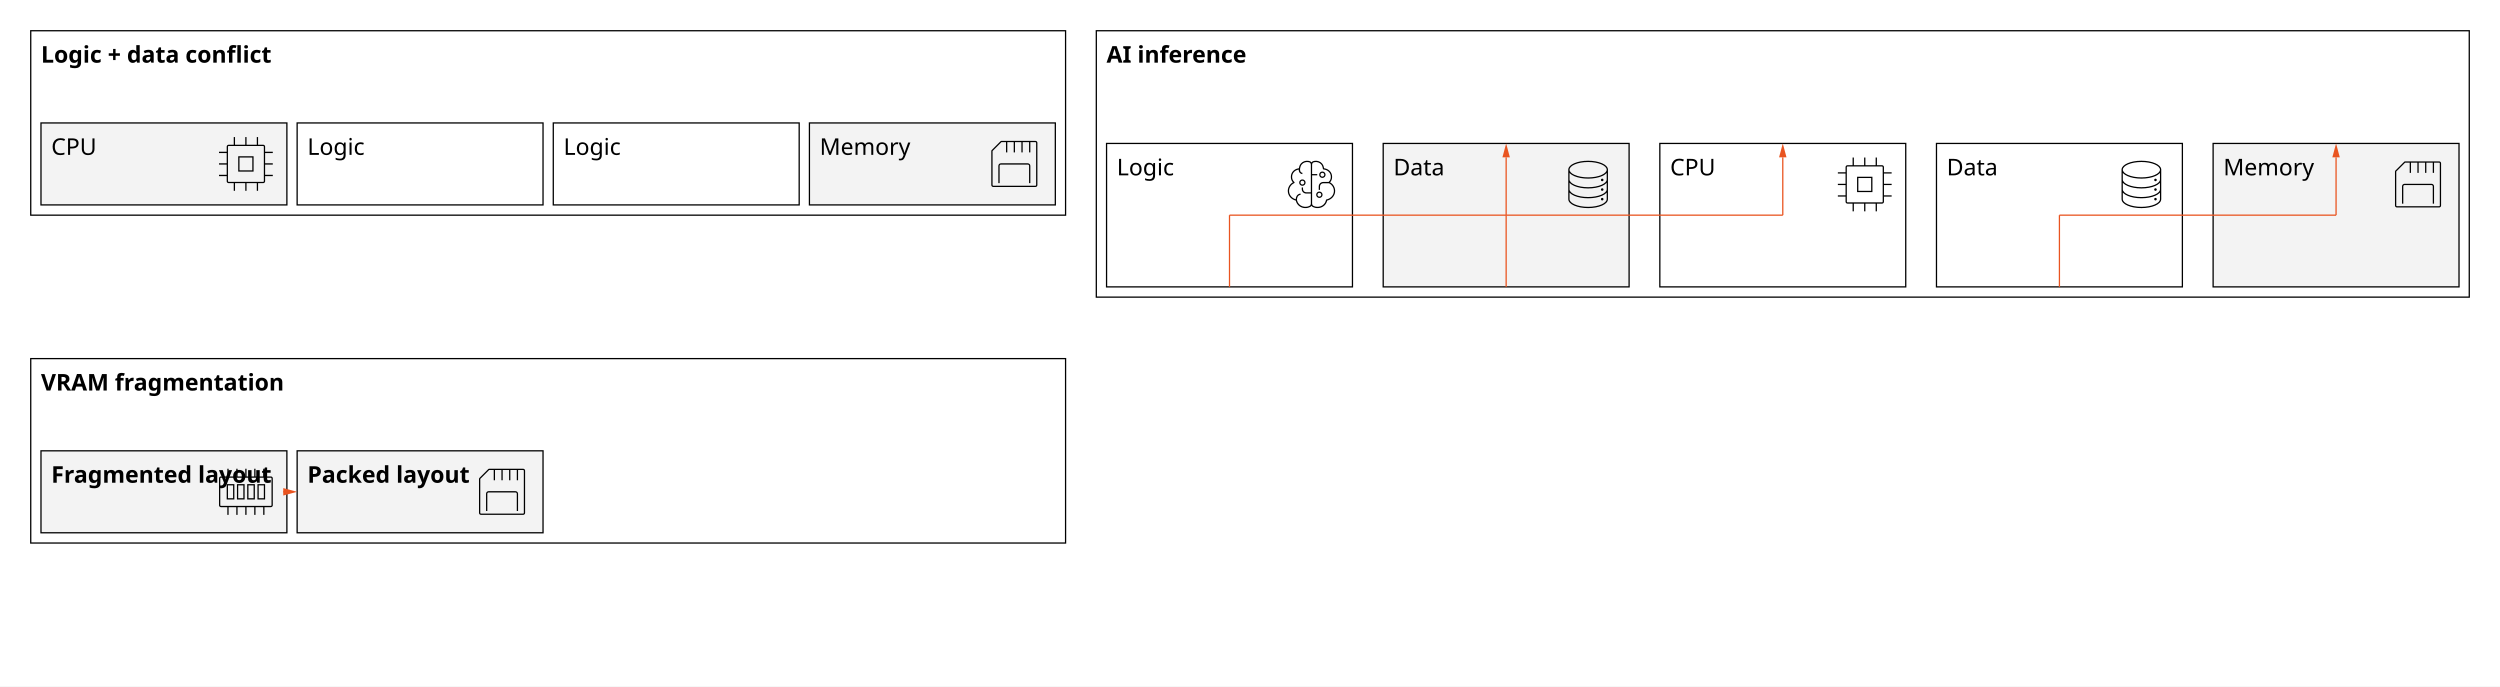
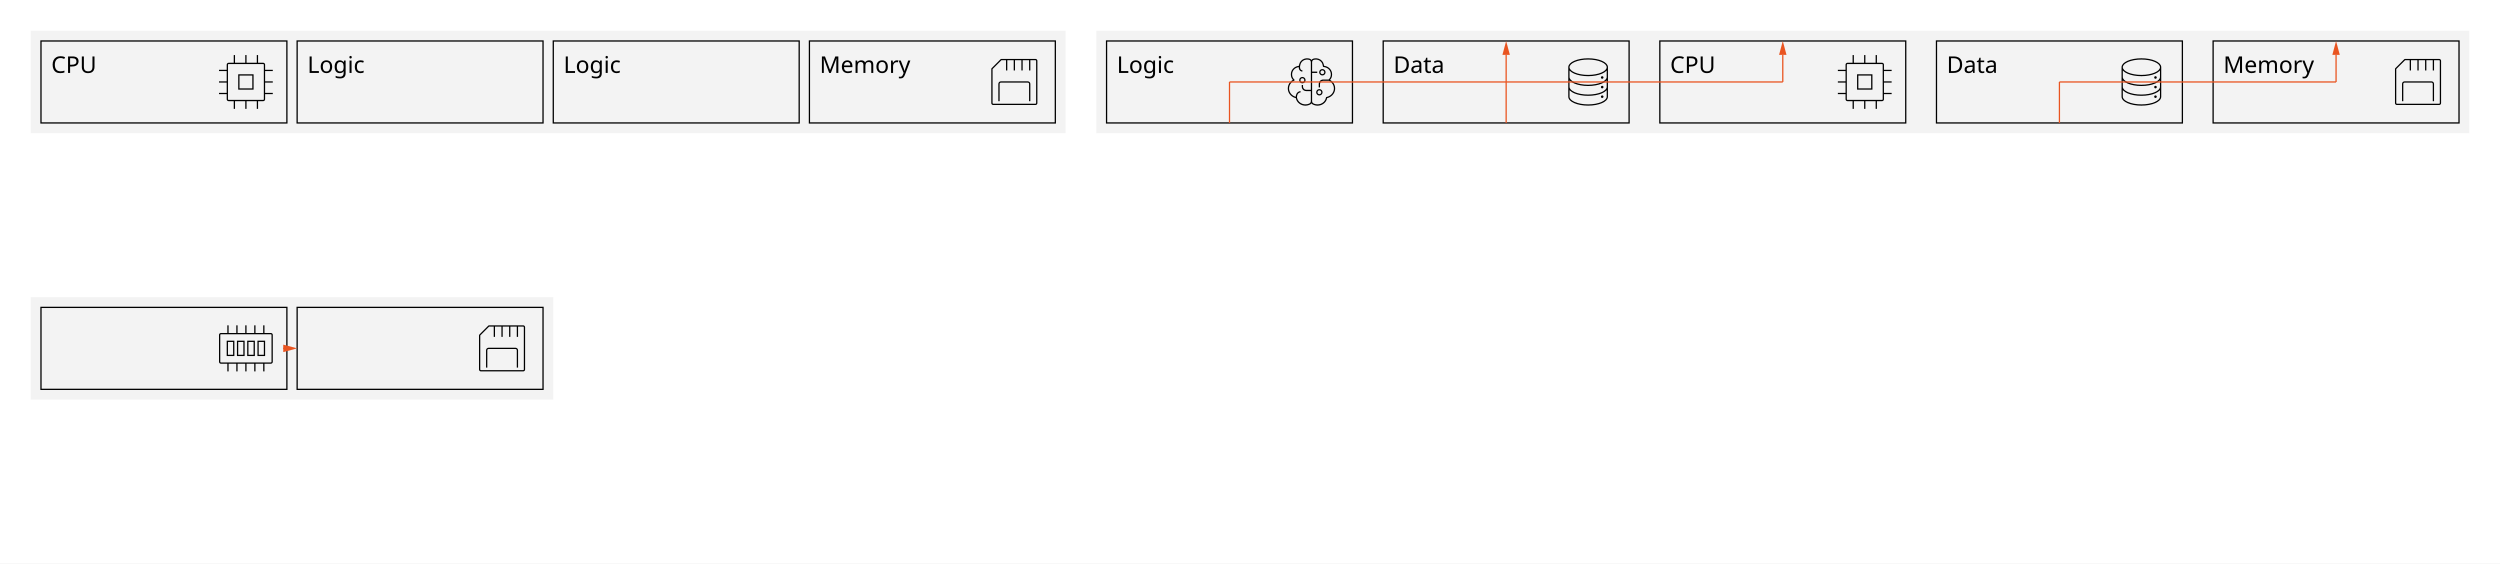
- <svg xmlns="http://www.w3.org/2000/svg" width="1952" height="536" viewBox="0 0 1952 536" xml:space="preserve">
-   <rect width="1952" height="536" fill="#FFFFFF" />
+ <svg xmlns="http://www.w3.org/2000/svg" width="1952" height="440" viewBox="0 0 1952 440" xml:space="preserve">
+   <rect width="1952" height="440" fill="#FFFFFF" />
+   <g data-component-id="__root__">
+     <rect x="0" y="0" width="1952" height="440" fill="transparent" stroke="none" stroke-width="1" stroke-miterlimit="10" pointer-events="none" />
+   </g>
+   <g data-component-id="__col_0__">
+     <rect x="24" y="24" width="808" height="392" fill="transparent" stroke="none" stroke-width="1" stroke-miterlimit="10" pointer-events="none" />
+   </g>
  <g data-component-id="left">
-     <rect x="24" y="24" width="808" height="144" fill="#FFFFFF" stroke="#000000" stroke-width="1" stroke-miterlimit="10" />
-     <text font-family="Ubuntu Sans">
-       <tspan x="32" y="48.92" font-size="18" font-weight="700" fill="#000000">Logic + data conflict</tspan>
-     </text>
+     <rect x="24" y="24" width="808" height="80" fill="#F3F3F3" stroke="none" stroke-width="1" stroke-miterlimit="10" />
  </g>
-   <rect x="32" y="96" width="192" height="64" fill="#F3F3F3" stroke="#000000" stroke-width="1" stroke-miterlimit="10" />
+   <rect x="32" y="32" width="192" height="64" fill="transparent" stroke="#000000" stroke-width="1" stroke-miterlimit="10" />
  <text font-family="Ubuntu Sans">
-     <tspan x="40" y="120.92" font-size="18" font-weight="400" fill="#000000">CPU</tspan>
+     <tspan x="40" y="56.92" font-size="18" font-weight="400" fill="#000000">CPU</tspan>
  </text>
-   <g class="dg-icon" transform="translate(168 104)">
+   <g class="dg-icon" transform="translate(168 40)">
    <path fill-rule="evenodd" clip-rule="evenodd" d="M33.5 45H32.5V39H24.5V45H23.5V39H15.5V45H14.5V39H10.5C9.723 39 9.085 38.41 9.008 37.653L9 37.5V33.5H3V32.5H9V24.5H3V23.5H9V15.5H3V14.5H9V10.5C9 9.672 9.672 9 10.5 9H14.5V3H15.5V9H23.5V3H24.5V9H32.5V3H33.5V9H37.5L37.653 9.008C38.41 9.085 39 9.723 39 10.5V14.5H45V15.5H39V23.5H45V24.5H39V32.5H45V33.5H39V37.5L38.992 37.653C38.92 38.359 38.359 38.92 37.653 38.992L37.5 39H33.5V45ZM10.5 10C10.224 10 10 10.224 10 10.5V37.5C10 37.776 10.224 38 10.5 38H37.5C37.776 38 38 37.776 38 37.5V10.5C38 10.224 37.776 10 37.5 10H10.5Z" fill="#000000" />
    <path fill-rule="evenodd" clip-rule="evenodd" d="M30 30H18V18H30V30ZM19 29H29V19H19V29Z" fill="#000000" />
  </g>
-   <rect x="232" y="96" width="192" height="64" fill="#FFFFFF" stroke="#000000" stroke-width="1" stroke-miterlimit="10" />
+   <rect x="232" y="32" width="192" height="64" fill="transparent" stroke="#000000" stroke-width="1" stroke-miterlimit="10" />
  <text font-family="Ubuntu Sans">
-     <tspan x="240" y="120.92" font-size="18" font-weight="400" fill="#000000">Logic</tspan>
+     <tspan x="240" y="56.92" font-size="18" font-weight="400" fill="#000000">Logic</tspan>
  </text>
-   <rect x="432" y="96" width="192" height="64" fill="#FFFFFF" stroke="#000000" stroke-width="1" stroke-miterlimit="10" />
+   <rect x="432" y="32" width="192" height="64" fill="transparent" stroke="#000000" stroke-width="1" stroke-miterlimit="10" />
  <text font-family="Ubuntu Sans">
-     <tspan x="440" y="120.92" font-size="18" font-weight="400" fill="#000000">Logic</tspan>
+     <tspan x="440" y="56.92" font-size="18" font-weight="400" fill="#000000">Logic</tspan>
  </text>
-   <rect x="632" y="96" width="192" height="64" fill="#F3F3F3" stroke="#000000" stroke-width="1" stroke-miterlimit="10" />
+   <rect x="632" y="32" width="192" height="64" fill="transparent" stroke="#000000" stroke-width="1" stroke-miterlimit="10" />
  <text font-family="Ubuntu Sans">
-     <tspan x="640" y="120.92" font-size="18" font-weight="400" fill="#000000">Memory</tspan>
+     <tspan x="640" y="56.92" font-size="18" font-weight="400" fill="#000000">Memory</tspan>
  </text>
-   <g class="dg-icon" transform="translate(768 104)">
+   <g class="dg-icon" transform="translate(768 40)">
    <path d="M34.5 23.5C35.605 23.5 36.5 24.395 36.5 25.5V39H35.5V25.5C35.5 24.948 35.052 24.5 34.5 24.5H13.5C12.948 24.5 12.5 24.948 12.5 25.5V39H11.5V25.5C11.5 24.395 12.395 23.5 13.5 23.5H34.5Z" fill="#000000" />
    <path fill-rule="evenodd" clip-rule="evenodd" d="M40.5 6C41.328 6 42 6.672 42 7.5V40.5C42 41.328 41.328 42 40.5 42H7.5C6.672 42 6 41.328 6 40.5V13.914C6 13.682 6.081 13.458 6.227 13.28L6.293 13.207L13.207 6.293C13.395 6.105 13.649 6 13.914 6H40.5ZM7 13.914V40.5C7 40.776 7.224 41 7.5 41H40.5C40.776 41 41 40.776 41 40.5V7.5C41 7.224 40.776 7 40.5 7H36.5V15H35.5V7H30.5V15H29.5V7H24.5V15H23.5V7H18.5V15H17.5V7H13.914L7 13.914Z" fill="#000000" />
  </g>
+   <g data-component-id="__ann_2268206505488__">
+     <rect x="24" y="128" width="192" height="80" fill="transparent" stroke="none" stroke-width="1" stroke-miterlimit="10" pointer-events="none" />
+   </g>
  <g data-component-id="vram">
-     <rect x="24" y="280" width="808" height="144" fill="#FFFFFF" stroke="#000000" stroke-width="1" stroke-miterlimit="10" />
-     <text font-family="Ubuntu Sans">
-       <tspan x="32" y="304.92" font-size="18" font-weight="700" fill="#000000">VRAM fragmentation</tspan>
-     </text>
+     <rect x="24" y="232" width="408" height="80" fill="#F3F3F3" stroke="none" stroke-width="1" stroke-miterlimit="10" />
  </g>
  <g data-component-id="frag">
-     <rect x="32" y="352" width="192" height="64" fill="#F3F3F3" stroke="#000000" stroke-width="1" stroke-miterlimit="10" />
-     <text font-family="Ubuntu Sans">
-       <tspan x="40" y="376.92" font-size="18" font-weight="700" fill="#000000">Fragmented layout</tspan>
-     </text>
-     <g class="dg-icon" transform="translate(168 360)">
+     <rect x="32" y="240" width="192" height="64" fill="transparent" stroke="#000000" stroke-width="1" stroke-miterlimit="10" />
+     <g class="dg-icon" transform="translate(168 248)">
      <path fill-rule="evenodd" clip-rule="evenodd" d="M38.5 42H37.5V36H31.5V42H30.5V36H24.5V42H23.5V36H17.5V42H16.5V36H10.5V42H9.5V36H4.5L4.347 35.992C3.59 35.915 3 35.277 3 34.5V13.5C3 12.672 3.672 12 4.5 12H9.5V6H10.5V12H16.5V6H17.5V12H23.5V6H24.5V12H30.5V6H31.5V12H37.5V6H38.5V12H43.5C44.328 12 45 12.672 45 13.5V34.5C45 35.277 44.41 35.915 43.653 35.992L43.5 36H38.5V42ZM4.5 13C4.224 13 4 13.224 4 13.5V34.5C4 34.776 4.224 35 4.5 35H43.5C43.776 35 44 34.776 44 34.5V13.5C44 13.224 43.776 13 43.5 13H4.5Z" fill="#000000" />
      <path fill-rule="evenodd" clip-rule="evenodd" d="M15 30H9V18H15V30ZM10 29H14V19H10V29Z" fill="#000000" />
      <path fill-rule="evenodd" clip-rule="evenodd" d="M23 30H17V18H23V30ZM18 29H22V19H18V29Z" fill="#000000" />
      <path fill-rule="evenodd" clip-rule="evenodd" d="M31 30H25V18H31V30ZM26 29H30V19H26V29Z" fill="#000000" />
      <path fill-rule="evenodd" clip-rule="evenodd" d="M39 30H33V18H39V30ZM34 29H38V19H34V29Z" fill="#000000" />
    </g>
  </g>
  <g data-component-id="packed">
-     <rect x="232" y="352" width="192" height="64" fill="#F3F3F3" stroke="#000000" stroke-width="1" stroke-miterlimit="10" />
-     <text font-family="Ubuntu Sans">
-       <tspan x="240" y="376.92" font-size="18" font-weight="700" fill="#000000">Packed layout</tspan>
-     </text>
-     <g class="dg-icon" transform="translate(368 360)">
+     <rect x="232" y="240" width="192" height="64" fill="transparent" stroke="#000000" stroke-width="1" stroke-miterlimit="10" />
+     <g class="dg-icon" transform="translate(368 248)">
      <path d="M34.5 23.5C35.605 23.5 36.5 24.395 36.5 25.5V39H35.5V25.5C35.5 24.948 35.052 24.5 34.5 24.5H13.5C12.948 24.5 12.5 24.948 12.5 25.5V39H11.5V25.5C11.5 24.395 12.395 23.5 13.5 23.5H34.5Z" fill="#000000" />
      <path fill-rule="evenodd" clip-rule="evenodd" d="M40.5 6C41.328 6 42 6.672 42 7.5V40.5C42 41.328 41.328 42 40.5 42H7.5C6.672 42 6 41.328 6 40.5V13.914C6 13.682 6.081 13.458 6.227 13.28L6.293 13.207L13.207 6.293C13.395 6.105 13.649 6 13.914 6H40.5ZM7 13.914V40.5C7 40.776 7.224 41 7.5 41H40.5C40.776 41 41 40.776 41 40.5V7.5C41 7.224 40.776 7 40.5 7H36.5V15H35.5V7H30.5V15H29.5V7H24.5V15H23.5V7H18.5V15H17.5V7H13.914L7 13.914Z" fill="#000000" />
    </g>
  </g>
+   <g data-component-id="__ann_2268206508688__">
+     <rect x="24" y="336" width="192" height="80" fill="transparent" stroke="none" stroke-width="1" stroke-miterlimit="10" pointer-events="none" />
+   </g>
+   <g data-component-id="__col_1__">
+     <rect x="856" y="24" width="1072" height="288" fill="transparent" stroke="none" stroke-width="1" stroke-miterlimit="10" pointer-events="none" />
+   </g>
  <g data-component-id="right_panel">
-     <rect x="856" y="24" width="1072" height="208" fill="#FFFFFF" stroke="#000000" stroke-width="1" stroke-miterlimit="10" />
-     <text font-family="Ubuntu Sans">
-       <tspan x="864" y="48.92" font-size="18" font-weight="700" fill="#000000">AI inference</tspan>
-     </text>
+     <rect x="856" y="24" width="1072" height="80" fill="#F3F3F3" stroke="none" stroke-width="1" stroke-miterlimit="10" />
  </g>
  <g data-component-id="r_logic">
-     <rect x="864" y="112" width="192" height="112" fill="#FFFFFF" stroke="#000000" stroke-width="1" stroke-miterlimit="10" />
+     <rect x="864" y="32" width="192" height="64" fill="transparent" stroke="#000000" stroke-width="1" stroke-miterlimit="10" />
    <text font-family="Ubuntu Sans">
-       <tspan x="872" y="136.92" font-size="18" font-weight="400" fill="#000000">Logic</tspan>
+       <tspan x="872" y="56.92" font-size="18" font-weight="400" fill="#000000">Logic</tspan>
    </text>
-     <g class="dg-icon" transform="translate(1000 120)">
+     <g class="dg-icon" transform="translate(1000 40)">
      <path fill-rule="evenodd" clip-rule="evenodd" d="M30.159 29.553C31.539 29.553 32.658 30.672 32.658 32.053C32.658 33.433 31.539 34.553 30.159 34.553C28.778 34.553 27.659 33.433 27.659 32.053C27.659 30.672 28.778 29.553 30.159 29.553ZM30.159 30.553C29.33 30.553 28.659 31.224 28.659 32.053C28.659 32.881 29.33 33.553 30.159 33.553C30.987 33.553 31.658 32.881 31.659 32.053C31.659 31.224 30.987 30.553 30.159 30.553Z" fill="#000000" />
      <path fill-rule="evenodd" clip-rule="evenodd" d="M16.895 20.079C18.276 20.079 19.395 21.198 19.395 22.579C19.395 23.96 18.276 25.079 16.895 25.079C15.514 25.079 14.395 23.96 14.395 22.579C14.395 21.198 15.514 20.079 16.895 20.079ZM16.895 21.079C16.066 21.079 15.395 21.751 15.395 22.579C15.395 23.407 16.066 24.079 16.895 24.079C17.723 24.079 18.395 23.407 18.395 22.579C18.395 21.751 17.723 21.079 16.895 21.079Z" fill="#000000" />
      <path fill-rule="evenodd" clip-rule="evenodd" d="M32.5 13.921C33.881 13.921 35 15.04 35 16.421C35 17.801 33.881 18.921 32.5 18.921C31.119 18.921 30 17.802 30 16.421C30 15.04 31.12 13.921 32.5 13.921ZM32.5 14.921C31.672 14.921 31 15.592 31 16.421C31 17.249 31.672 17.921 32.5 17.921C33.328 17.921 34 17.249 34 16.421C34 15.593 33.328 14.921 32.5 14.921Z" fill="#000000" />
      <path fill-rule="evenodd" clip-rule="evenodd" d="M26.617 5.548C27.662 5.422 28.724 5.545 29.707 5.905C30.689 6.266 31.563 6.853 32.246 7.616C32.929 8.38 33.399 9.296 33.608 10.279L33.84 11.366L34.485 11.487C36.059 11.783 37.48 12.582 38.506 13.755C39.532 14.928 40.097 16.404 40.097 17.932V18.377C40.097 19.914 39.495 21.314 38.511 22.385C39.766 23.102 40.804 24.125 41.508 25.355C42.327 26.786 42.651 28.425 42.433 30.042C42.215 31.658 41.467 33.166 40.297 34.358C39.203 35.471 37.793 36.256 36.241 36.626L36.219 36.728C35.953 37.973 35.342 39.128 34.452 40.075C33.562 41.023 32.423 41.73 31.154 42.129C29.885 42.528 28.527 42.607 27.217 42.356C26.409 42.202 25.635 41.927 24.926 41.542C24.531 41.328 24.226 41.027 24 40.679C23.774 41.027 23.469 41.328 23.074 41.542C22.364 41.927 21.591 42.202 20.783 42.356C19.473 42.607 18.114 42.528 16.846 42.129C15.576 41.73 14.438 41.023 13.548 40.075C12.657 39.128 12.047 37.973 11.781 36.728L11.759 36.626C10.207 36.256 8.796 35.471 7.703 34.358C6.533 33.166 5.784 31.658 5.566 30.042C5.348 28.425 5.673 26.786 6.492 25.355C7.196 24.125 8.233 23.102 9.489 22.385C8.504 21.314 7.902 19.914 7.902 18.377V17.932C7.903 16.404 8.468 14.928 9.494 13.755C10.519 12.582 11.941 11.783 13.514 11.487L14.16 11.366L14.391 10.279C14.601 9.296 15.071 8.38 15.754 7.616C16.436 6.853 17.31 6.266 18.293 5.905C19.275 5.545 20.338 5.422 21.383 5.548C21.85 5.604 22.308 5.709 22.747 5.86C23.301 6.051 23.714 6.413 24 6.856C24.286 6.413 24.699 6.051 25.253 5.86C25.692 5.709 26.15 5.604 26.617 5.548ZM21.264 6.541C20.374 6.434 19.471 6.538 18.637 6.844C17.804 7.149 17.069 7.646 16.499 8.283C15.929 8.921 15.542 9.679 15.37 10.488L15.083 11.838C15.055 12.484 15.066 13.176 15.311 13.753C15.541 14.292 15.995 14.778 16.996 14.983L16.795 15.964C16.78 15.961 16.765 15.956 16.751 15.953L16.749 15.964C15.439 15.695 14.708 14.997 14.345 14.144C14.102 13.571 14.036 12.952 14.028 12.407L13.699 12.471C12.338 12.727 11.119 13.416 10.247 14.413C9.375 15.41 8.903 16.654 8.902 17.933V18.377C8.902 19.853 9.573 21.191 10.661 22.132C10.789 22.243 10.852 22.412 10.829 22.58C10.805 22.748 10.697 22.892 10.544 22.964C9.183 23.596 8.072 24.608 7.36 25.852C6.648 27.095 6.368 28.513 6.556 29.908C6.745 31.304 7.393 32.615 8.417 33.657C9.305 34.561 10.437 35.223 11.693 35.575C11.739 34.792 11.899 33.931 12.312 33.164C12.857 32.152 13.819 31.348 15.391 31.086L15.474 31.579L15.556 32.072C14.287 32.284 13.591 32.901 13.193 33.639C12.791 34.385 12.675 35.295 12.678 36.137L12.759 36.519C12.985 37.581 13.508 38.572 14.277 39.391C15.046 40.209 16.035 40.825 17.145 41.175C18.256 41.524 19.447 41.593 20.596 41.374C21.303 41.239 21.979 40.997 22.598 40.662C23.174 40.35 23.5 39.675 23.5 38.908V31.131H19.894C17.962 31.131 16.394 29.564 16.394 27.631V26.368H17.394V27.631C17.394 29.012 18.514 30.131 19.894 30.131H23.5V8.627C23.5 7.765 23.09 7.035 22.423 6.806C22.05 6.678 21.661 6.589 21.264 6.541ZM29.362 6.844C28.529 6.538 27.625 6.434 26.736 6.541C26.339 6.589 25.95 6.678 25.577 6.806C24.91 7.035 24.5 7.765 24.5 8.627V15.921H28.5V16.921H24.5V38.908C24.5 39.675 24.826 40.35 25.402 40.662C26.021 40.997 26.696 41.239 27.404 41.374C28.553 41.593 29.744 41.524 30.854 41.175C31.965 40.825 32.953 40.209 33.722 39.391C34.491 38.572 35.014 37.581 35.241 36.519L35.329 36.103C35.365 35.932 35.489 35.794 35.65 35.736L35.721 35.717L35.999 35.656C37.377 35.33 38.623 34.635 39.583 33.657C40.606 32.615 41.255 31.304 41.443 29.908C41.631 28.513 41.351 27.095 40.639 25.852C39.969 24.68 38.945 23.716 37.692 23.079H33.158C31.777 23.079 30.658 24.198 30.658 25.579V28.264H29.658V25.579C29.658 23.646 31.225 22.079 33.158 22.079H37.397C38.45 21.141 39.097 19.826 39.097 18.377V17.933C39.097 16.654 38.624 15.41 37.753 14.413C36.881 13.416 35.662 12.727 34.301 12.471L33.327 12.288C33.129 12.251 32.971 12.098 32.929 11.9L32.63 10.488C32.457 9.679 32.07 8.921 31.501 8.283C30.931 7.646 30.195 7.149 29.362 6.844Z" fill="#000000" />
    </g>
  </g>
  <g data-component-id="r_data">
-     <rect x="1080" y="112" width="192" height="112" fill="#F3F3F3" stroke="#000000" stroke-width="1" stroke-miterlimit="10" />
+     <rect x="1080" y="32" width="192" height="64" fill="transparent" stroke="#000000" stroke-width="1" stroke-miterlimit="10" />
    <text font-family="Ubuntu Sans">
-       <tspan x="1088" y="136.92" font-size="18" font-weight="400" fill="#000000">Data</tspan>
+       <tspan x="1088" y="56.92" font-size="18" font-weight="400" fill="#000000">Data</tspan>
    </text>
-     <g class="dg-icon" transform="translate(1216 120)">
+     <g class="dg-icon" transform="translate(1216 40)">
      <path fill-rule="evenodd" clip-rule="evenodd" d="M24 5.5C28.193 5.5 32.014 6.234 34.805 7.442C36.199 8.046 37.36 8.778 38.179 9.616C38.883 10.337 39.35 11.157 39.469 12.047H39.5V35.506C39.5 36.57 39 37.543 38.179 38.384C37.36 39.222 36.199 39.953 34.805 40.557C32.014 41.765 28.193 42.5 24 42.5C19.807 42.5 15.986 41.765 13.195 40.557C11.801 39.953 10.64 39.222 9.821 38.384C9 37.543 8.5 36.57 8.5 35.506V12.047H8.531C8.65 11.157 9.117 10.337 9.821 9.616C10.64 8.778 11.801 8.046 13.195 7.442C15.986 6.234 19.807 5.5 24 5.5ZM38.5 30.356C38.399 30.478 38.292 30.597 38.179 30.713C37.36 31.551 36.199 32.282 34.805 32.886C32.014 34.094 28.193 34.829 24 34.829C19.807 34.829 15.986 34.094 13.195 32.886C11.801 32.282 10.64 31.551 9.821 30.713C9.708 30.597 9.601 30.478 9.5 30.356V35.506C9.5 36.235 9.839 36.971 10.536 37.685C11.236 38.4 12.273 39.068 13.593 39.64C16.231 40.782 19.91 41.5 24 41.5C28.09 41.5 31.769 40.782 34.407 39.64C35.727 39.068 36.764 38.4 37.464 37.685C38.161 36.971 38.5 36.235 38.5 35.506V30.356ZM38.5 22.686C38.399 22.807 38.292 22.926 38.179 23.042C37.36 23.88 36.199 24.611 34.805 25.215C32.014 26.423 28.193 27.158 24 27.158C19.807 27.158 15.986 26.423 13.195 25.215C11.801 24.611 10.64 23.88 9.821 23.042C9.708 22.926 9.601 22.807 9.5 22.686V27.835C9.5 28.564 9.839 29.3 10.536 30.014C11.236 30.73 12.273 31.398 13.593 31.969C16.231 33.111 19.91 33.829 24 33.829C28.09 33.829 31.769 33.111 34.407 31.969C35.727 31.398 36.764 30.73 37.464 30.014C38.161 29.3 38.5 28.564 38.5 27.835V22.686ZM38.5 15.014C38.399 15.135 38.292 15.255 38.179 15.371C37.36 16.209 36.199 16.941 34.805 17.545C32.014 18.753 28.193 19.487 24 19.487C19.807 19.487 15.986 18.753 13.195 17.545C11.801 16.941 10.64 16.209 9.821 15.371C9.708 15.255 9.601 15.135 9.5 15.014V20.164C9.5 20.894 9.839 21.629 10.536 22.343C11.236 23.059 12.273 23.727 13.593 24.298C16.231 25.44 19.91 26.158 24 26.158C28.09 26.158 31.769 25.44 34.407 24.298C35.727 23.727 36.764 23.059 37.464 22.343C38.161 21.629 38.5 20.894 38.5 20.164V15.014ZM24 6.5C19.91 6.5 16.231 7.219 13.593 8.36C12.273 8.932 11.236 9.6 10.536 10.315C9.839 11.029 9.5 11.765 9.5 12.494C9.5 13.224 9.839 13.959 10.536 14.673C11.236 15.389 12.273 16.056 13.593 16.627C16.231 17.769 19.91 18.487 24 18.487C28.09 18.487 31.769 17.769 34.407 16.627C35.727 16.056 36.764 15.389 37.464 14.673C38.161 13.959 38.5 13.224 38.5 12.494C38.5 11.765 38.161 11.029 37.464 10.315C36.764 9.6 35.727 8.932 34.407 8.36C31.769 7.219 28.09 6.5 24 6.5Z" fill="#000000" />
      <path d="M36 20.5C36 21.052 35.552 21.5 35 21.5C34.448 21.5 34 21.052 34 20.5C34 19.948 34.448 19.5 35 19.5C35.552 19.5 36 19.948 36 20.5Z" fill="#000000" />
      <path d="M36 28C36 28.552 35.552 29 35 29C34.448 29 34 28.552 34 28C34 27.448 34.448 27 35 27C35.552 27 36 27.448 36 28Z" fill="#000000" />
      <path d="M36 35.5C36 36.052 35.552 36.5 35 36.5C34.448 36.5 34 36.052 34 35.5C34 34.948 34.448 34.5 35 34.5C35.552 34.5 36 34.948 36 35.5Z" fill="#000000" />
    </g>
  </g>
  <g data-component-id="r_cpu">
-     <rect x="1296" y="112" width="192" height="112" fill="#FFFFFF" stroke="#000000" stroke-width="1" stroke-miterlimit="10" />
+     <rect x="1296" y="32" width="192" height="64" fill="transparent" stroke="#000000" stroke-width="1" stroke-miterlimit="10" />
    <text font-family="Ubuntu Sans">
-       <tspan x="1304" y="136.92" font-size="18" font-weight="400" fill="#000000">CPU</tspan>
+       <tspan x="1304" y="56.92" font-size="18" font-weight="400" fill="#000000">CPU</tspan>
    </text>
-     <g class="dg-icon" transform="translate(1432 120)">
+     <g class="dg-icon" transform="translate(1432 40)">
      <path fill-rule="evenodd" clip-rule="evenodd" d="M33.5 45H32.5V39H24.5V45H23.5V39H15.5V45H14.5V39H10.5C9.723 39 9.085 38.41 9.008 37.653L9 37.5V33.5H3V32.5H9V24.5H3V23.5H9V15.5H3V14.5H9V10.5C9 9.672 9.672 9 10.5 9H14.5V3H15.5V9H23.5V3H24.5V9H32.5V3H33.5V9H37.5L37.653 9.008C38.41 9.085 39 9.723 39 10.5V14.5H45V15.5H39V23.5H45V24.5H39V32.5H45V33.5H39V37.5L38.992 37.653C38.92 38.359 38.359 38.92 37.653 38.992L37.5 39H33.5V45ZM10.5 10C10.224 10 10 10.224 10 10.5V37.5C10 37.776 10.224 38 10.5 38H37.5C37.776 38 38 37.776 38 37.5V10.5C38 10.224 37.776 10 37.5 10H10.5Z" fill="#000000" />
      <path fill-rule="evenodd" clip-rule="evenodd" d="M30 30H18V18H30V30ZM19 29H29V19H19V29Z" fill="#000000" />
    </g>
  </g>
  <g data-component-id="r_data2">
-     <rect x="1512" y="112" width="192" height="112" fill="#FFFFFF" stroke="#000000" stroke-width="1" stroke-miterlimit="10" />
+     <rect x="1512" y="32" width="192" height="64" fill="transparent" stroke="#000000" stroke-width="1" stroke-miterlimit="10" />
    <text font-family="Ubuntu Sans">
-       <tspan x="1520" y="136.92" font-size="18" font-weight="400" fill="#000000">Data</tspan>
+       <tspan x="1520" y="56.92" font-size="18" font-weight="400" fill="#000000">Data</tspan>
    </text>
-     <g class="dg-icon" transform="translate(1648 120)">
+     <g class="dg-icon" transform="translate(1648 40)">
      <path fill-rule="evenodd" clip-rule="evenodd" d="M24 5.5C28.193 5.5 32.014 6.234 34.805 7.442C36.199 8.046 37.36 8.778 38.179 9.616C38.883 10.337 39.35 11.157 39.469 12.047H39.5V35.506C39.5 36.57 39 37.543 38.179 38.384C37.36 39.222 36.199 39.953 34.805 40.557C32.014 41.765 28.193 42.5 24 42.5C19.807 42.5 15.986 41.765 13.195 40.557C11.801 39.953 10.64 39.222 9.821 38.384C9 37.543 8.5 36.57 8.5 35.506V12.047H8.531C8.65 11.157 9.117 10.337 9.821 9.616C10.64 8.778 11.801 8.046 13.195 7.442C15.986 6.234 19.807 5.5 24 5.5ZM38.5 30.356C38.399 30.478 38.292 30.597 38.179 30.713C37.36 31.551 36.199 32.282 34.805 32.886C32.014 34.094 28.193 34.829 24 34.829C19.807 34.829 15.986 34.094 13.195 32.886C11.801 32.282 10.64 31.551 9.821 30.713C9.708 30.597 9.601 30.478 9.5 30.356V35.506C9.5 36.235 9.839 36.971 10.536 37.685C11.236 38.4 12.273 39.068 13.593 39.64C16.231 40.782 19.91 41.5 24 41.5C28.09 41.5 31.769 40.782 34.407 39.64C35.727 39.068 36.764 38.4 37.464 37.685C38.161 36.971 38.5 36.235 38.5 35.506V30.356ZM38.5 22.686C38.399 22.807 38.292 22.926 38.179 23.042C37.36 23.88 36.199 24.611 34.805 25.215C32.014 26.423 28.193 27.158 24 27.158C19.807 27.158 15.986 26.423 13.195 25.215C11.801 24.611 10.64 23.88 9.821 23.042C9.708 22.926 9.601 22.807 9.5 22.686V27.835C9.5 28.564 9.839 29.3 10.536 30.014C11.236 30.73 12.273 31.398 13.593 31.969C16.231 33.111 19.91 33.829 24 33.829C28.09 33.829 31.769 33.111 34.407 31.969C35.727 31.398 36.764 30.73 37.464 30.014C38.161 29.3 38.5 28.564 38.5 27.835V22.686ZM38.5 15.014C38.399 15.135 38.292 15.255 38.179 15.371C37.36 16.209 36.199 16.941 34.805 17.545C32.014 18.753 28.193 19.487 24 19.487C19.807 19.487 15.986 18.753 13.195 17.545C11.801 16.941 10.64 16.209 9.821 15.371C9.708 15.255 9.601 15.135 9.5 15.014V20.164C9.5 20.894 9.839 21.629 10.536 22.343C11.236 23.059 12.273 23.727 13.593 24.298C16.231 25.44 19.91 26.158 24 26.158C28.09 26.158 31.769 25.44 34.407 24.298C35.727 23.727 36.764 23.059 37.464 22.343C38.161 21.629 38.5 20.894 38.5 20.164V15.014ZM24 6.5C19.91 6.5 16.231 7.219 13.593 8.36C12.273 8.932 11.236 9.6 10.536 10.315C9.839 11.029 9.5 11.765 9.5 12.494C9.5 13.224 9.839 13.959 10.536 14.673C11.236 15.389 12.273 16.056 13.593 16.627C16.231 17.769 19.91 18.487 24 18.487C28.09 18.487 31.769 17.769 34.407 16.627C35.727 16.056 36.764 15.389 37.464 14.673C38.161 13.959 38.5 13.224 38.5 12.494C38.5 11.765 38.161 11.029 37.464 10.315C36.764 9.6 35.727 8.932 34.407 8.36C31.769 7.219 28.09 6.5 24 6.5Z" fill="#000000" />
      <path d="M36 20.5C36 21.052 35.552 21.5 35 21.5C34.448 21.5 34 21.052 34 20.5C34 19.948 34.448 19.5 35 19.5C35.552 19.5 36 19.948 36 20.5Z" fill="#000000" />
      <path d="M36 28C36 28.552 35.552 29 35 29C34.448 29 34 28.552 34 28C34 27.448 34.448 27 35 27C35.552 27 36 27.448 36 28Z" fill="#000000" />
      <path d="M36 35.5C36 36.052 35.552 36.5 35 36.5C34.448 36.5 34 36.052 34 35.5C34 34.948 34.448 34.5 35 34.5C35.552 34.5 36 34.948 36 35.5Z" fill="#000000" />
    </g>
  </g>
  <g data-component-id="r_memory">
-     <rect x="1728" y="112" width="192" height="112" fill="#F3F3F3" stroke="#000000" stroke-width="1" stroke-miterlimit="10" />
+     <rect x="1728" y="32" width="192" height="64" fill="transparent" stroke="#000000" stroke-width="1" stroke-miterlimit="10" />
    <text font-family="Ubuntu Sans">
-       <tspan x="1736" y="136.92" font-size="18" font-weight="400" fill="#000000">Memory</tspan>
+       <tspan x="1736" y="56.92" font-size="18" font-weight="400" fill="#000000">Memory</tspan>
    </text>
-     <g class="dg-icon" transform="translate(1864 120)">
+     <g class="dg-icon" transform="translate(1864 40)">
      <path d="M34.5 23.5C35.605 23.5 36.5 24.395 36.5 25.5V39H35.5V25.5C35.5 24.948 35.052 24.5 34.5 24.5H13.5C12.948 24.5 12.5 24.948 12.5 25.5V39H11.5V25.5C11.5 24.395 12.395 23.5 13.5 23.5H34.5Z" fill="#000000" />
      <path fill-rule="evenodd" clip-rule="evenodd" d="M40.5 6C41.328 6 42 6.672 42 7.5V40.5C42 41.328 41.328 42 40.5 42H7.5C6.672 42 6 41.328 6 40.5V13.914C6 13.682 6.081 13.458 6.227 13.28L6.293 13.207L13.207 6.293C13.395 6.105 13.649 6 13.914 6H40.5ZM7 13.914V40.5C7 40.776 7.224 41 7.5 41H40.5C40.776 41 41 40.776 41 40.5V7.5C41 7.224 40.776 7 40.5 7H36.5V15H35.5V7H30.5V15H29.5V7H24.5V15H23.5V7H18.5V15H17.5V7H13.914L7 13.914Z" fill="#000000" />
    </g>
  </g>
+   <g data-component-id="__ann_2268206505680__">
+     <rect x="856" y="128" width="192" height="80" fill="transparent" stroke="none" stroke-width="1" stroke-miterlimit="10" pointer-events="none" />
+   </g>
+   <g data-component-id="__ann_2268206508944__">
+     <rect x="856" y="232" width="192" height="80" fill="transparent" stroke="none" stroke-width="1" stroke-miterlimit="10" pointer-events="none" />
+   </g>
  <g data-component-id="r_logic.bottom-&gt;r_data.top">
-     <line x1="960" y1="224" x2="960" y2="168" fill="none" stroke="#E95420" stroke-width="1" stroke-miterlimit="10" />
-     <line x1="960" y1="168" x2="1176" y2="168" fill="none" stroke="#E95420" stroke-width="1" stroke-miterlimit="10" />
-     <line x1="1176" y1="168" x2="1176" y2="122.841" fill="none" stroke="#E95420" stroke-width="1" stroke-miterlimit="10" />
-     <polygon points="1173.095,122.841 1176,112 1178.905,122.841" fill="#E95420" />
+     <line x1="960" y1="96" x2="960" y2="64" fill="none" stroke="#E95420" stroke-width="1" stroke-miterlimit="10" />
+     <line x1="960" y1="64" x2="1176" y2="64" fill="none" stroke="#E95420" stroke-width="1" stroke-miterlimit="10" />
+     <line x1="1176" y1="64" x2="1176" y2="42.841" fill="none" stroke="#E95420" stroke-width="1" stroke-miterlimit="10" />
+     <polygon points="1173.095,42.841 1176,32 1178.905,42.841" fill="#E95420" />
  </g>
  <g data-component-id="r_data.bottom-&gt;r_cpu.top">
-     <line x1="1176" y1="224" x2="1176" y2="168" fill="none" stroke="#E95420" stroke-width="1" stroke-miterlimit="10" />
-     <line x1="1176" y1="168" x2="1392" y2="168" fill="none" stroke="#E95420" stroke-width="1" stroke-miterlimit="10" />
-     <line x1="1392" y1="168" x2="1392" y2="122.841" fill="none" stroke="#E95420" stroke-width="1" stroke-miterlimit="10" />
-     <polygon points="1389.095,122.841 1392,112 1394.905,122.841" fill="#E95420" />
+     <line x1="1176" y1="96" x2="1176" y2="64" fill="none" stroke="#E95420" stroke-width="1" stroke-miterlimit="10" />
+     <line x1="1176" y1="64" x2="1392" y2="64" fill="none" stroke="#E95420" stroke-width="1" stroke-miterlimit="10" />
+     <line x1="1392" y1="64" x2="1392" y2="42.841" fill="none" stroke="#E95420" stroke-width="1" stroke-miterlimit="10" />
+     <polygon points="1389.095,42.841 1392,32 1394.905,42.841" fill="#E95420" />
  </g>
  <g data-component-id="r_data2.bottom-&gt;r_memory.top">
-     <line x1="1608" y1="224" x2="1608" y2="168" fill="none" stroke="#E95420" stroke-width="1" stroke-miterlimit="10" />
-     <line x1="1608" y1="168" x2="1824" y2="168" fill="none" stroke="#E95420" stroke-width="1" stroke-miterlimit="10" />
-     <line x1="1824" y1="168" x2="1824" y2="122.841" fill="none" stroke="#E95420" stroke-width="1" stroke-miterlimit="10" />
-     <polygon points="1821.095,122.841 1824,112 1826.905,122.841" fill="#E95420" />
+     <line x1="1608" y1="96" x2="1608" y2="64" fill="none" stroke="#E95420" stroke-width="1" stroke-miterlimit="10" />
+     <line x1="1608" y1="64" x2="1824" y2="64" fill="none" stroke="#E95420" stroke-width="1" stroke-miterlimit="10" />
+     <line x1="1824" y1="64" x2="1824" y2="42.841" fill="none" stroke="#E95420" stroke-width="1" stroke-miterlimit="10" />
+     <polygon points="1821.095,42.841 1824,32 1826.905,42.841" fill="#E95420" />
  </g>
  <g data-component-id="frag.right-&gt;packed.left">
-     <line x1="224" y1="384" x2="228" y2="384" fill="none" stroke="#E95420" stroke-width="1" stroke-miterlimit="10" />
-     <line x1="228" y1="384" x2="228" y2="384" fill="none" stroke="#E95420" stroke-width="1" stroke-miterlimit="10" />
-     <line x1="228" y1="384" x2="221.159" y2="384" fill="none" stroke="#E95420" stroke-width="1" stroke-miterlimit="10" />
-     <polygon points="221.159,381.095 232,384 221.159,386.905" fill="#E95420" />
+     <line x1="224" y1="272" x2="221.159" y2="272" fill="none" stroke="#E95420" stroke-width="1" stroke-miterlimit="10" />
+     <polygon points="221.159,269.095 232,272 221.159,274.905" fill="#E95420" />
  </g>
</svg>
